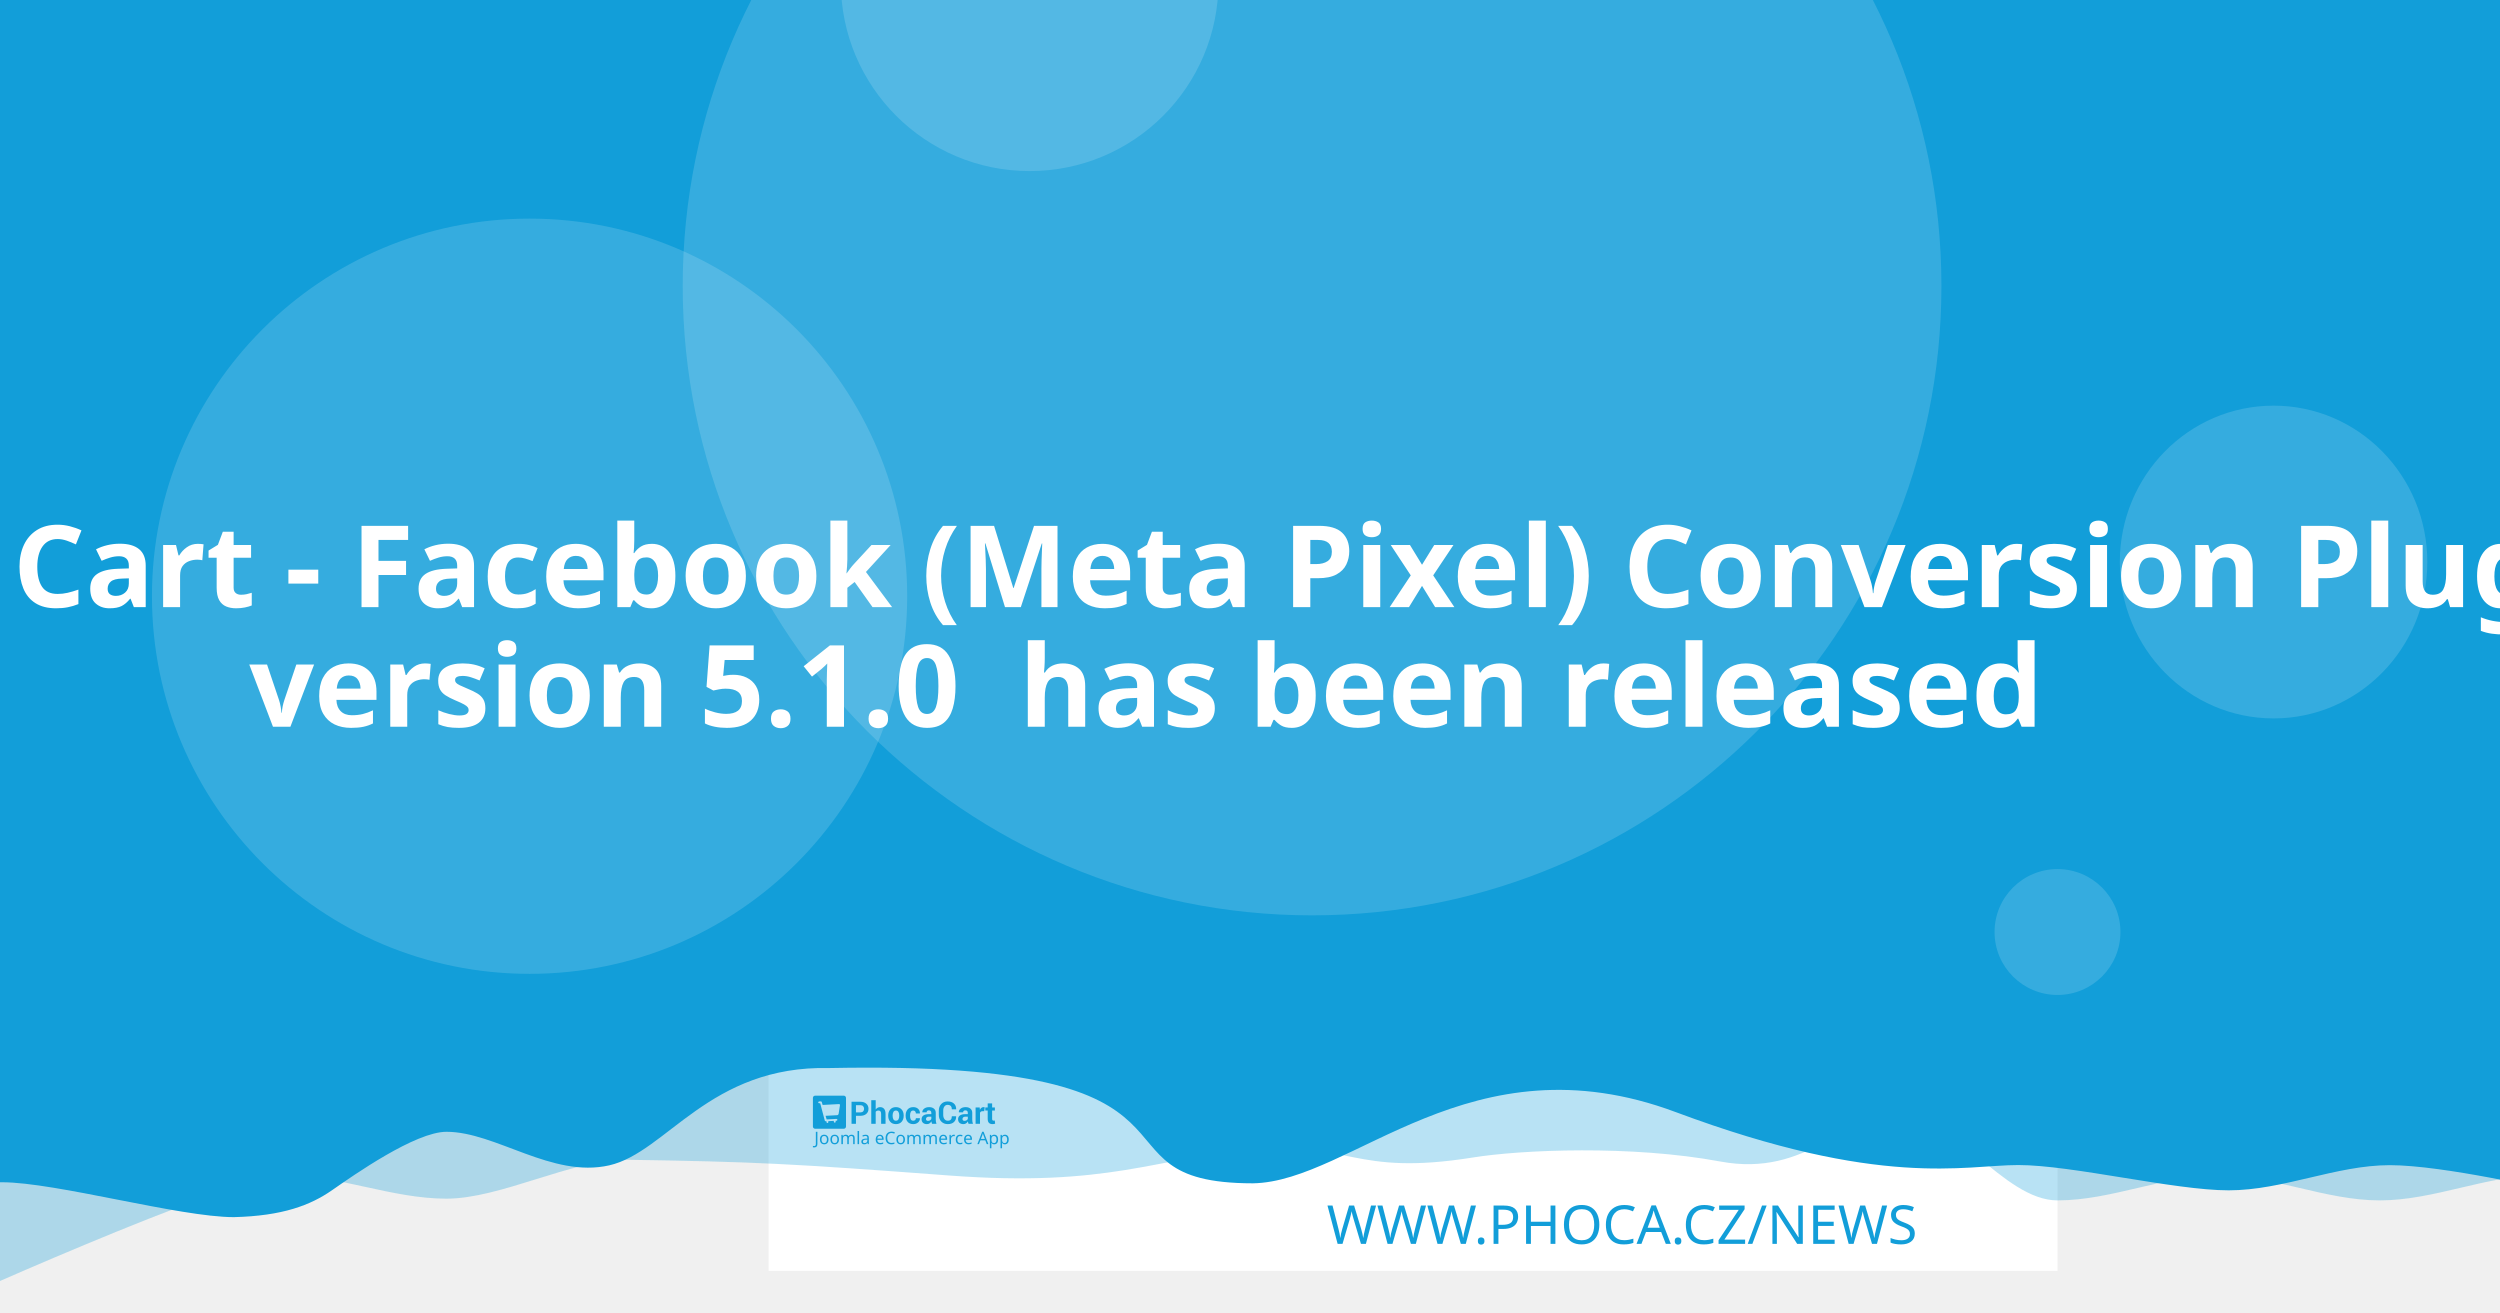
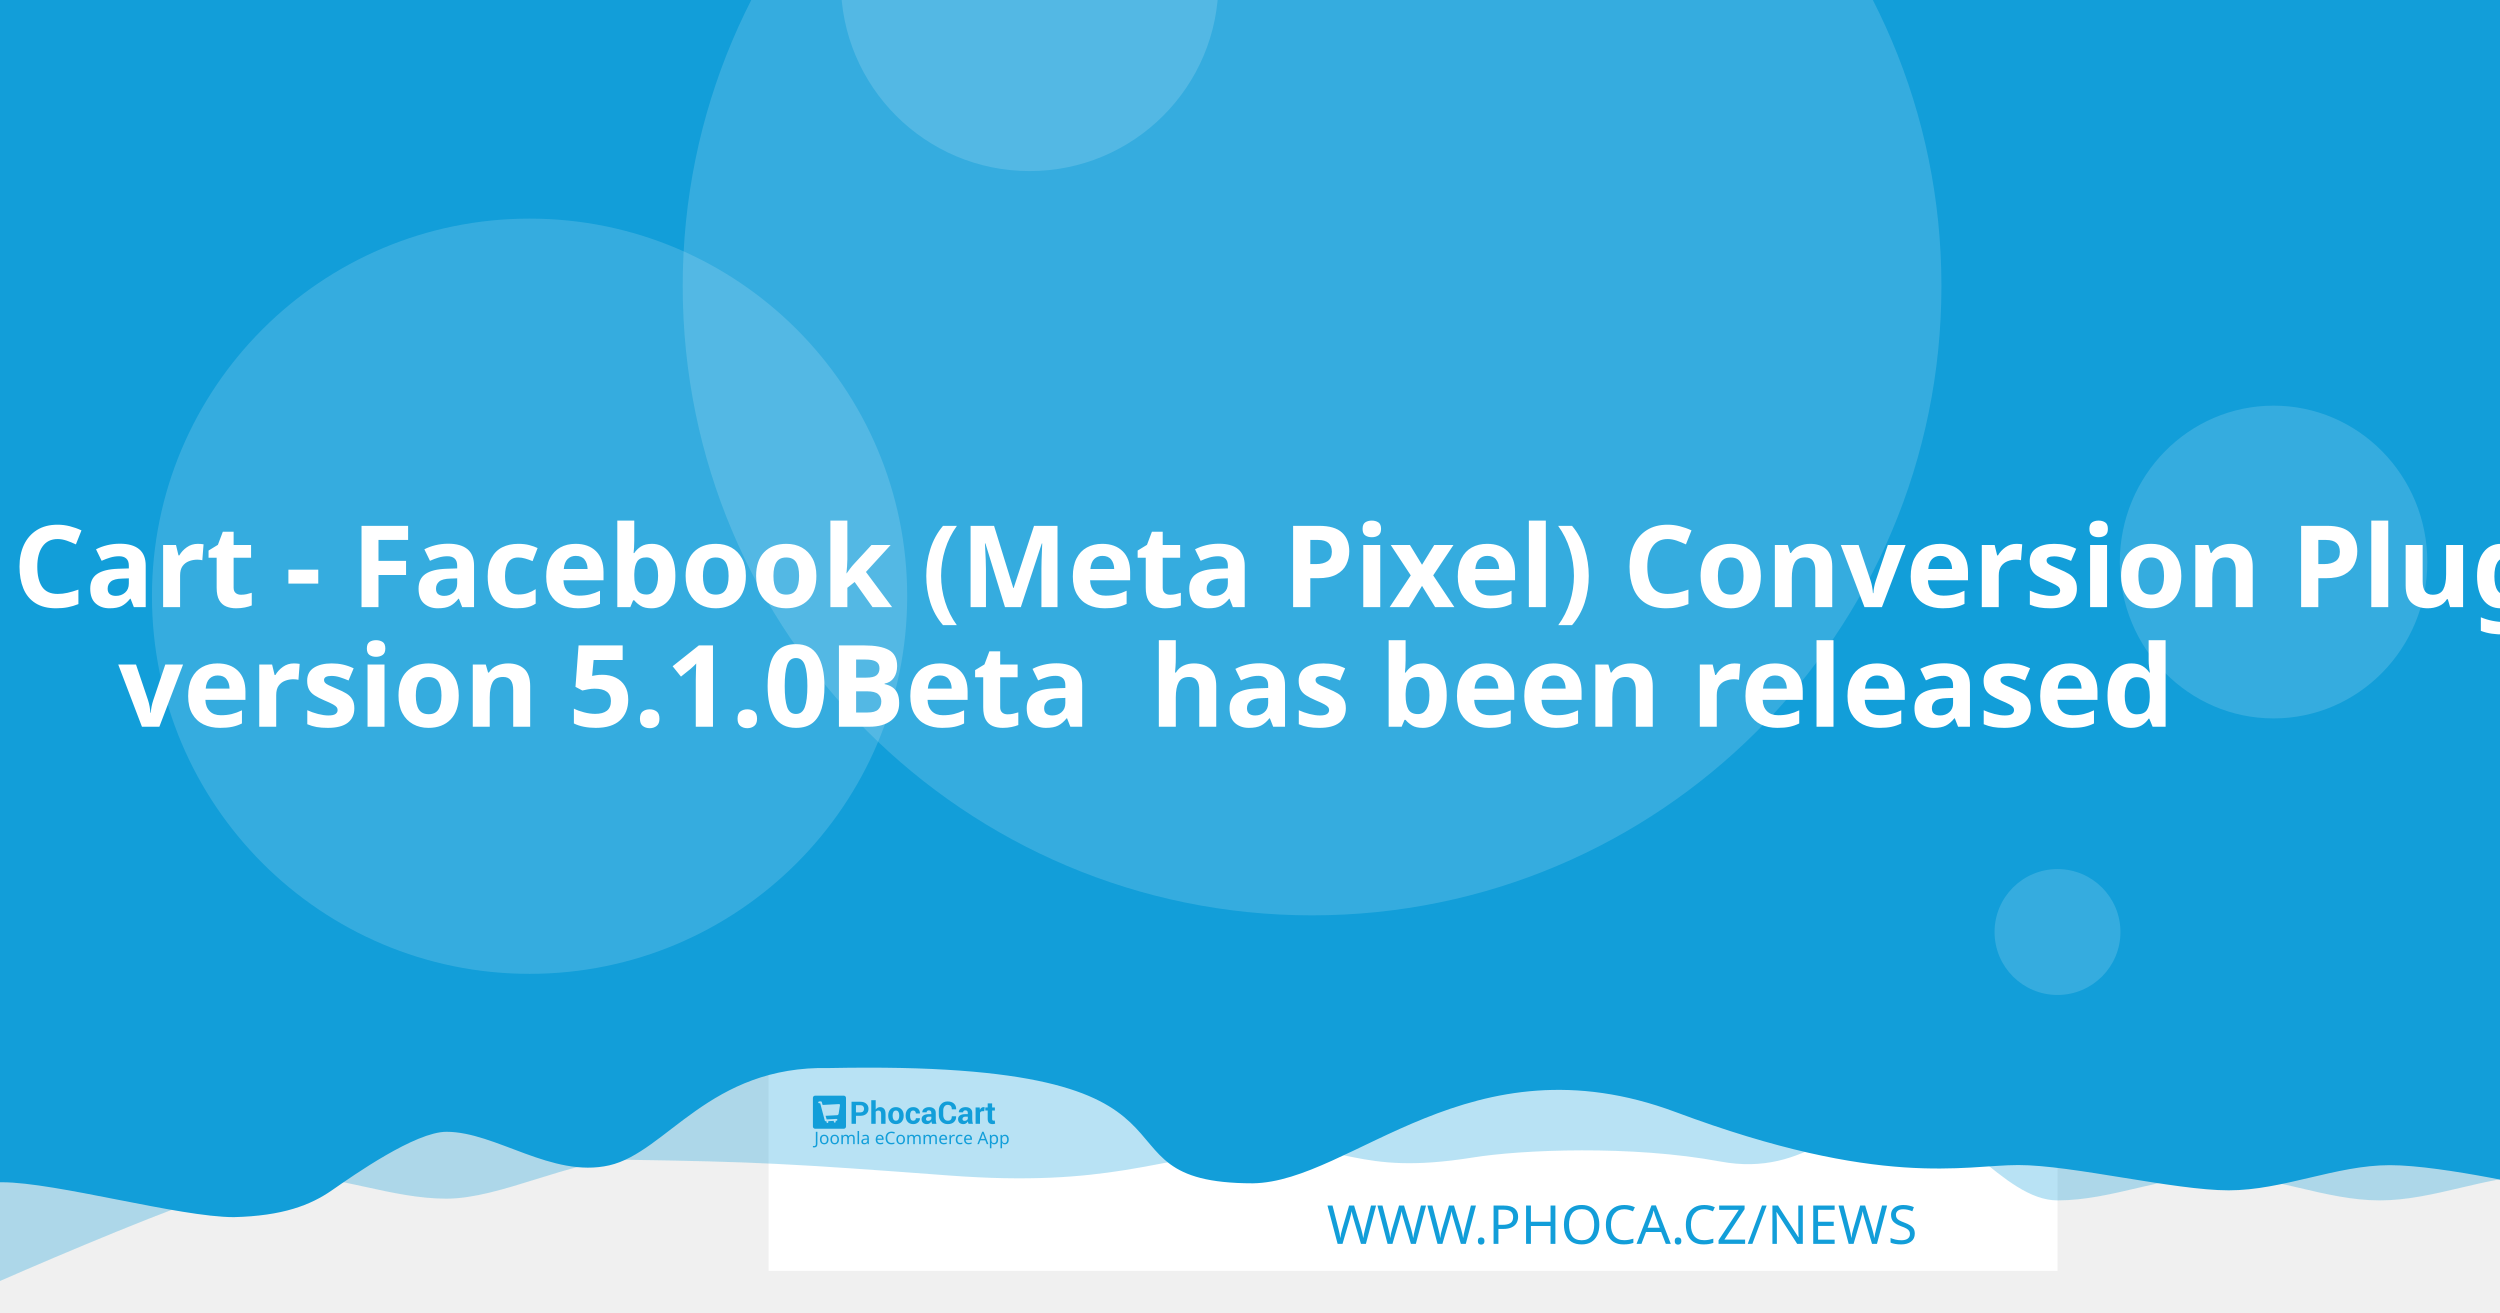
<svg xmlns="http://www.w3.org/2000/svg" width="1200" height="630" viewBox="0 0 1200 630" version="1.1" id="svg5">
  <defs id="defs2" />
  <g id="layer1">
    <path d="m 20.256,108.517 a 7.714,7.714 0 0 0 -7.714,7.714 v 97.981 a 7.714,7.714 0 0 0 7.714,7.714 h 97.976 a 7.714,7.714 0 0 0 7.714,-7.714 v -97.981 a 7.714,7.714 0 0 0 -7.714,-7.714 z m 19.435,19.56 c 0.714,-0.04 1.37,0.151 1.984,0.583 0.613,0.434 1.018,0.978 1.215,1.637 l 2.918,10.039 56.209,-2.948 c 1.002,-0.052 1.838,0.296 2.506,1.04 0.665,0.732 0.929,1.612 0.768,2.626 l -4.71,30.132 c -0.167,0.89 -0.688,1.809 -1.557,2.747 -0.869,0.95 -2.001,1.463 -3.38,1.537 l -39.707,2.079 3.671,12.389 33.562,-1.758 c 0.878,-0.049 1.633,0.215 2.28,0.783 0.632,0.583 0.971,1.312 1.019,2.19 0.046,0.878 -0.215,1.633 -0.783,2.28 -0.583,0.635 -1.312,0.974 -2.19,1.019 l -3.139,0.166 0.166,3.134 c 0.046,0.881 -0.215,1.638 -0.798,2.27 -0.571,0.647 -1.294,0.99 -2.174,1.034 -0.878,0.046 -1.635,-0.215 -2.27,-0.798 -0.647,-0.571 -0.984,-1.297 -1.03,-2.174 l -0.166,-3.134 -18.817,0.979 0.161,3.139 c 0.046,0.881 -0.212,1.638 -0.783,2.27 -0.583,0.647 -1.312,0.988 -2.19,1.034 -0.878,0.049 -1.633,-0.215 -2.28,-0.798 -0.635,-0.571 -0.974,-1.297 -1.019,-2.174 l -0.166,-3.139 -1.943,0.101 c -0.753,0.039 -1.441,-0.135 -2.079,-0.517 -0.623,-0.383 -1.068,-0.764 -1.341,-1.125 l -0.347,-0.613 -15.769,-59.624 -3.39,0.176 c -0.841,0.046 -1.586,-0.219 -2.245,-0.798 -0.659,-0.571 -1.009,-1.292 -1.055,-2.169 -0.046,-0.881 0.225,-1.635 0.824,-2.27 0.595,-0.647 1.308,-0.989 2.149,-1.034 z" style="fill:#ffffff;stroke-width:1.208;paint-order:stroke fill markers" id="path400" />
    <rect style="opacity:1;fill:#ffffff;stroke-width:6.042;stroke-linejoin:round;paint-order:stroke fill markers" id="rect723" width="618.676" height="618.676" x="368.924" y="-8.647" />
    <path id="rect4460" style="opacity:0.3;fill:#129ed9;fill-opacity:1;stroke-width:6.042;stroke-linejoin:round;paint-order:stroke fill markers" d="M 59.586,-3.814 H 1296.938 v 580.009 c 0,0 -51.556,-12.084 -77.334,-12.084 -25.778,0 -51.244,12.084 -77.335,12.084 -26.091,0 -51.556,-12.084 -77.334,-12.084 -25.778,0 -51.244,12.084 -77.335,12.084 -26.091,0 -50.615,-41.931 -76.393,-41.931 -25.778,0 -43.072,31.169 -85.504,23.256 -42.433,-7.913 -95.293,-5.729 -119.04,-1.869 -57.142,9.103 -59.508,-8.125 -105.573,-4.001 -46.065,4.124 -68.78,18.359 -145.373,12.602 -76.593,-5.757 -93.029,-6.595 -155.544,-7.578 -25.778,0 -59.826,18.693 -85.917,18.693 -26.091,0 -51.556,-11.254 -77.334,-11.254 -25.778,0 -172.338,66.428 -172.338,66.428 z" />
    <path id="rect4460-5" style="fill:#129ed9;fill-opacity:1;stroke-width:6.042;stroke-linejoin:round;paint-order:stroke fill markers" d="M -12.915,-8.647 H 1224.437 v 580.009 c 0,0 -51.556,-12.084 -77.334,-12.084 -25.778,0 -51.243,12.084 -77.334,12.084 -26.091,0 -75.228,-12.142 -101.006,-12.142 -25.778,0 -65.794,11.416 -164.408,-25.412 -98.613,-36.828 -155.373,33.433 -202.968,34.185 -85.545,-0.05 -3.558,-59.324 -203.248,-55.331 -57.687,-1.357 -78.127,40.433 -105.693,46.704 -27.566,6.271 -54.486,-16.105 -78.151,-16.105 -14.933,0 -44.462,20.77 -54.88,28.017 -10.418,7.247 -23.732,12.357 -47.124,12.95 -26.091,0 -85.565,-16.747 -111.343,-16.747 -25.778,0 -13.863,3.88 -13.863,3.88 z" />
    <circle style="opacity:0.15;fill:#ffffff;fill-opacity:1;stroke-width:6.042;stroke-linejoin:round;paint-order:stroke fill markers" id="path8376" cx="629.794" cy="137.279" r="302.088" />
    <text xml:space="preserve" style="font-style:normal;font-weight:normal;font-size:25.778px;line-height:1.25;font-family:sans-serif;fill:#129ed9;fill-opacity:1;stroke:none;stroke-width:1.208" x="953.817" y="597.071" id="text2910-3-7">
      <tspan id="tspan2908-6-5" x="953.817" y="597.071" style="font-style:normal;font-variant:normal;font-weight:300;font-stretch:normal;font-size:25.778px;font-family:Montserrat;-inkscape-font-specification:'Montserrat Light';text-align:end;text-anchor:end;fill:#129ed9;fill-opacity:1;stroke-width:1.208">WWW.PHOCA.CZ/NEWS</tspan>
    </text>
    <text xml:space="preserve" style="font-style:normal;font-variant:normal;font-weight:600;font-stretch:normal;font-size:54.666px;line-height:1.05;font-family:Rubik;-inkscape-font-specification:'Rubik Semi-Bold';fill:#ffffff;fill-opacity:1;stroke:none;stroke-width:1.577" x="600" y="234.034" id="text11252">
      <tspan x="600" y="234.034" id="tspan403" style="text-align:center;text-anchor:middle;stroke-width:1.577" />
      <tspan x="600" y="291.433" style="font-size:54.666px;text-align:center;text-anchor:middle;stroke-width:1.577" id="tspan444">Phoca Cart - Facebook (Meta Pixel) Conversion Plugin</tspan>
-       <tspan x="600" y="348.833" id="tspan2906" style="font-size:54.666px;text-align:center;text-anchor:middle;stroke-width:1.577">version 5.1.0
+       <tspan x="600" y="348.833" id="tspan2906" style="font-size:54.666px;text-align:center;text-anchor:middle;stroke-width:1.577">version 5.1.0Beta
 has been released</tspan>
      <tspan x="600" y="406.232" id="tspan1994" style="font-size:54.666px;stroke-width:1.577" />
    </text>
    <circle style="opacity:0.15;fill:#ffffff;fill-opacity:1;stroke-width:6.042;stroke-linejoin:round;paint-order:stroke fill markers" id="path8376-9" cx="254.196" cy="286.191" r="181.253" />
    <circle style="opacity:0.15;fill:#ffffff;fill-opacity:1;stroke-width:6.042;stroke-linejoin:round;paint-order:stroke fill markers" id="path8376-6" cx="494.235" cy="-8.506" r="90.626" />
    <ellipse style="opacity:0.15;fill:#ffffff;fill-opacity:1;stroke-width:7.442;stroke-linejoin:round;paint-order:stroke fill markers" id="path8376-6-2" cx="1091.315" cy="269.776" rx="73.793" ry="75.059" />
    <g id="g8950" transform="matrix(0.360172,0,0,0.360172,498.6223,396.4642)" style="fill:#129ed9;fill-opacity:1;stroke-width:3.355">
      <g id="g895" transform="translate(-301.0409,359.4151)" style="fill:#129ed9;fill-opacity:1;stroke-width:3.355">
        <g transform="matrix(1.3333,0,0,-1.3333,-75.59,850.15)" fill="#ffffff" image-rendering="optimizeQuality" id="g280" style="clip-rule:evenodd;fill:#129ed9;fill-opacity:1;stroke-width:8.934;shape-rendering:geometricPrecision">
          <path d="m 99.728,617.49 v -7.994 h -4.423 v 22.031 h 8.784 c 2.532,0 4.527,-0.646 5.979,-1.937 1.452,-1.291 2.181,-2.99 2.181,-5.097 0,-2.107 -0.729,-3.801 -2.181,-5.082 -1.452,-1.281 -3.446,-1.921 -5.979,-1.921 z m 0,3.408 h 4.361 c 1.23,0 2.165,0.336 2.801,1.002 0.635,0.671 0.951,1.523 0.951,2.561 0,1.059 -0.315,1.932 -0.946,2.623 -0.63,0.687 -1.566,1.033 -2.806,1.033 H 99.728 Z" id="path262" style="fill:#129ed9;fill-opacity:1;stroke-width:3.355" />
          <path d="m 119.45,623.79 c 0.517,0.749 1.147,1.327 1.891,1.746 0.749,0.418 1.576,0.63 2.485,0.63 1.705,0 3.043,-0.568 4.02,-1.704 0.971,-1.131 1.457,-2.887 1.457,-5.252 v -9.714 h -4.418 v 9.76 c 0,1.276 -0.227,2.174 -0.677,2.706 -0.445,0.532 -1.116,0.795 -2.005,0.795 -0.605,0 -1.137,-0.108 -1.602,-0.325 -0.465,-0.217 -0.847,-0.522 -1.152,-0.919 v -12.017 h -4.418 v 23.611 h 4.418 z" id="path264" style="fill:#129ed9;fill-opacity:1;stroke-width:3.355" />
          <path d="m 131.96,617.83 c 0,2.438 0.682,4.436 2.046,5.996 1.359,1.554 3.25,2.334 5.663,2.334 2.418,0 4.315,-0.774 5.689,-2.329 1.375,-1.549 2.062,-3.553 2.062,-6.001 v -0.32 c 0,-2.458 -0.687,-4.462 -2.051,-6.011 -1.369,-1.544 -3.261,-2.319 -5.674,-2.319 -2.418,0 -4.315,0.775 -5.684,2.319 -1.364,1.549 -2.051,3.553 -2.051,6.011 z m 4.408,-0.31 c 0,-1.487 0.264,-2.68 0.785,-3.584 0.527,-0.899 1.375,-1.348 2.542,-1.348 1.142,0 1.979,0.454 2.506,1.358 0.532,0.904 0.796,2.097 0.796,3.574 v 0.315 c 0,1.446 -0.269,2.629 -0.801,3.542 -0.537,0.914 -1.38,1.374 -2.527,1.374 -1.142,0 -1.979,-0.46 -2.506,-1.379 -0.532,-0.919 -0.796,-2.102 -0.796,-3.537 z" id="path266" style="fill:#129ed9;fill-opacity:1;stroke-width:3.355" />
          <path d="m 157.01,612.59 c 0.79,0 1.421,0.227 1.891,0.682 0.475,0.454 0.713,1.064 0.713,1.828 h 4.015 l 0.041,-0.093 c 0.041,-1.653 -0.579,-3.037 -1.871,-4.152 -1.287,-1.116 -2.883,-1.673 -4.79,-1.673 -2.439,0 -4.325,0.769 -5.648,2.314 -1.318,1.544 -1.979,3.522 -1.979,5.944 v 0.449 c 0,2.412 0.656,4.395 1.974,5.944 1.317,1.554 3.198,2.329 5.638,2.329 2.02,0 3.648,-0.573 4.883,-1.725 1.235,-1.151 1.835,-2.664 1.793,-4.539 l -0.031,-0.088 h -4.026 c 0,0.842 -0.233,1.544 -0.698,2.107 -0.46,0.558 -1.101,0.837 -1.922,0.837 -1.168,0 -1.995,-0.454 -2.475,-1.358 -0.476,-0.904 -0.718,-2.071 -0.718,-3.496 v -0.454 c 0,-1.456 0.243,-2.628 0.718,-3.522 0.48,-0.888 1.312,-1.332 2.491,-1.332" id="path268" style="fill:#129ed9;fill-opacity:1;stroke-width:3.355" />
          <path d="m 175.8,609.49 c -0.165,0.372 -0.305,0.764 -0.419,1.183 -0.119,0.413 -0.202,0.837 -0.248,1.27 -0.455,-0.8 -1.054,-1.456 -1.798,-1.978 -0.739,-0.521 -1.628,-0.785 -2.656,-0.785 -1.715,0 -3.038,0.439 -3.963,1.322 -0.93,0.883 -1.395,2.086 -1.395,3.604 0,1.606 0.62,2.845 1.855,3.729 1.235,0.883 3.038,1.322 5.41,1.322 h 2.47 v 1.301 c 0,0.785 -0.207,1.394 -0.62,1.828 -0.413,0.434 -1.023,0.651 -1.834,0.651 -0.713,0 -1.266,-0.175 -1.653,-0.522 -0.393,-0.346 -0.584,-0.826 -0.584,-1.446 l -4.268,0.016 -0.016,0.093 c -0.072,1.379 0.527,2.572 1.798,3.579 1.271,1.002 2.946,1.503 5.013,1.503 1.958,0 3.545,-0.496 4.769,-1.492 1.22,-0.992 1.829,-2.406 1.829,-4.24 v -6.76 c 0,-0.769 0.062,-1.492 0.176,-2.164 0.119,-0.676 0.299,-1.348 0.553,-2.014 z m -4.046,2.943 c 0.78,0 1.468,0.191 2.077,0.574 0.605,0.382 1.013,0.826 1.225,1.332 v 2.308 h -2.47 c -0.935,0 -1.648,-0.232 -2.134,-0.702 -0.481,-0.47 -0.724,-1.033 -0.724,-1.699 0,-0.542 0.181,-0.981 0.542,-1.312 0.367,-0.336 0.858,-0.501 1.483,-0.501" id="path270" style="fill:#129ed9;fill-opacity:1;stroke-width:3.355" />
          <path d="m 199.84,617.01 0.031,-0.088 c 0.041,-2.37 -0.682,-4.25 -2.17,-5.645 -1.488,-1.394 -3.555,-2.091 -6.201,-2.091 -2.656,0 -4.811,0.852 -6.464,2.556 -1.653,1.704 -2.486,3.894 -2.486,6.579 v 4.369 c 0,2.67 0.812,4.86 2.424,6.574 1.617,1.715 3.715,2.572 6.299,2.572 2.723,0 4.852,-0.697 6.386,-2.097 1.535,-1.399 2.284,-3.305 2.243,-5.717 l -0.031,-0.088 h -4.299 c 0,1.451 -0.346,2.561 -1.044,3.336 -0.698,0.769 -1.783,1.157 -3.255,1.157 -1.323,0 -2.372,-0.537 -3.147,-1.606 -0.78,-1.074 -1.168,-2.438 -1.168,-4.1 v -4.39 c 0,-1.683 0.408,-3.057 1.225,-4.131 0.822,-1.069 1.922,-1.606 3.317,-1.606 1.38,0 2.403,0.372 3.064,1.11 0.661,0.744 0.992,1.844 0.992,3.305 z" id="path272" style="fill:#129ed9;fill-opacity:1;stroke-width:3.355" />
          <path d="m 212.27,609.49 c -0.165,0.372 -0.305,0.764 -0.419,1.183 -0.119,0.413 -0.202,0.837 -0.248,1.27 -0.455,-0.8 -1.054,-1.456 -1.798,-1.978 -0.739,-0.521 -1.628,-0.785 -2.656,-0.785 -1.716,0 -3.038,0.439 -3.963,1.322 -0.93,0.883 -1.395,2.086 -1.395,3.604 0,1.606 0.62,2.845 1.855,3.729 1.235,0.883 3.039,1.322 5.41,1.322 h 2.47 v 1.301 c 0,0.785 -0.207,1.394 -0.62,1.828 -0.413,0.434 -1.023,0.651 -1.834,0.651 -0.713,0 -1.266,-0.175 -1.654,-0.522 -0.393,-0.346 -0.584,-0.826 -0.584,-1.446 l -4.268,0.016 -0.016,0.093 c -0.072,1.379 0.527,2.572 1.798,3.579 1.271,1.002 2.945,1.503 5.013,1.503 1.958,0 3.545,-0.496 4.769,-1.492 1.22,-0.992 1.829,-2.406 1.829,-4.24 v -6.76 c 0,-0.769 0.062,-1.492 0.176,-2.164 0.119,-0.676 0.3,-1.348 0.553,-2.014 z m -4.046,2.943 c 0.78,0 1.468,0.191 2.077,0.574 0.605,0.382 1.013,0.826 1.224,1.332 v 2.308 h -2.47 c -0.935,0 -1.649,-0.232 -2.134,-0.702 -0.481,-0.47 -0.723,-1.033 -0.723,-1.699 0,-0.542 0.181,-0.981 0.542,-1.312 0.367,-0.336 0.858,-0.501 1.483,-0.501" id="path274" style="fill:#129ed9;fill-opacity:1;stroke-width:3.355" />
          <path d="m 227.92,622.06 -1.617,0.046 c -0.656,0 -1.199,-0.134 -1.623,-0.408 -0.423,-0.274 -0.744,-0.656 -0.966,-1.152 v -11.052 h -4.408 v 16.36 h 4.103 l 0.196,-2.422 c 0.382,0.857 0.883,1.528 1.494,2.009 0.61,0.48 1.312,0.723 2.108,0.723 0.223,0 0.429,-0.015 0.615,-0.052 0.186,-0.036 0.377,-0.077 0.568,-0.129 z" id="path276" style="fill:#129ed9;fill-opacity:1;stroke-width:3.355" />
          <path d="m 235.83,629.86 v -4.007 h 2.754 v -3.099 H 235.83 v -8.33 c 0,-0.635 0.129,-1.09 0.393,-1.363 0.263,-0.274 0.615,-0.408 1.059,-0.408 0.232,0 0.434,0.01 0.599,0.036 0.166,0.026 0.362,0.072 0.579,0.129 l 0.383,-3.181 c -0.445,-0.155 -0.878,-0.268 -1.302,-0.341 -0.424,-0.078 -0.884,-0.114 -1.38,-0.114 -1.524,0 -2.697,0.418 -3.519,1.255 -0.822,0.837 -1.235,2.159 -1.235,3.977 v 8.34 h -2.392 v 3.099 h 2.392 v 4.007 z" id="path278" style="fill:#129ed9;fill-opacity:1;stroke-width:3.355" />
        </g>
        <g fill="#ffffff" fill-rule="evenodd" image-rendering="optimizeQuality" stroke-width="1.934" aria-label="Joomla eCommerce App" id="g318" style="clip-rule:evenodd;fill:#129ed9;fill-opacity:1;shape-rendering:geometricPrecision">
          <path d="M 1.704,69 Q 1.151,69 0.736,68.908 0.321,68.839 -0.002,68.7 v -1.752 q 0.369,0.092 0.784,0.161 0.415,0.069 0.876,0.069 0.576,0 1.083,-0.231 0.53,-0.231 0.853,-0.807 0.323,-0.576 0.323,-1.614 v -16.368 h 2.075 v 16.206 q 0,2.374 -1.176,3.504 -1.176,1.13 -3.112,1.13 z" id="path282" style="fill:#129ed9;fill-opacity:1;stroke-width:1.934" />
          <path d="m 20.792,58.419 q 0,3.066 -1.568,4.749 -1.545,1.683 -4.196,1.683 -1.637,0 -2.928,-0.738 -1.268,-0.761 -2.006,-2.19 -0.738,-1.452 -0.738,-3.504 0,-3.066 1.545,-4.726 1.545,-1.66 4.196,-1.66 1.683,0 2.951,0.761 1.291,0.738 2.006,2.167 0.738,1.406 0.738,3.458 z m -9.336,0 q 0,2.19 0.853,3.481 0.876,1.268 2.766,1.268 1.867,0 2.743,-1.268 0.876,-1.291 0.876,-3.481 0,-2.19 -0.876,-3.435 -0.876,-1.245 -2.766,-1.245 -1.89,0 -2.743,1.245 -0.853,1.245 -0.853,3.435 z" id="path284" style="fill:#129ed9;fill-opacity:1;stroke-width:1.934" />
          <path d="m 34.739,58.419 q 0,3.066 -1.568,4.749 -1.545,1.683 -4.196,1.683 -1.637,0 -2.928,-0.738 -1.268,-0.761 -2.006,-2.19 -0.738,-1.452 -0.738,-3.504 0,-3.066 1.545,-4.726 1.545,-1.66 4.196,-1.66 1.683,0 2.951,0.761 1.291,0.738 2.006,2.167 0.738,1.406 0.738,3.458 z m -9.336,0 q 0,2.19 0.853,3.481 0.876,1.268 2.766,1.268 1.867,0 2.743,-1.268 0.876,-1.291 0.876,-3.481 0,-2.19 -0.876,-3.435 -0.876,-1.245 -2.766,-1.245 -1.89,0 -2.743,1.245 -0.853,1.245 -0.853,3.435 z" id="path286" style="fill:#129ed9;fill-opacity:1;stroke-width:1.934" />
          <path d="m 51.499,52.033 q 2.098,0 3.135,1.083 1.037,1.06 1.037,3.458 V 64.62 H 53.666 v -7.953 q 0,-2.928 -2.513,-2.928 -1.798,0 -2.582,1.037 -0.761,1.037 -0.761,3.02 V 64.62 h -2.006 v -7.953 q 0,-2.928 -2.536,-2.928 -1.867,0 -2.582,1.153 -0.715,1.153 -0.715,3.32 v 6.409 h -2.029 v -12.356 h 1.637 l 0.3,1.683 h 0.115 q 0.576,-0.968 1.545,-1.429 0.991,-0.484 2.098,-0.484 2.905,0 3.781,2.075 h 0.115 q 0.622,-1.06 1.683,-1.568 1.083,-0.507 2.282,-0.507 z" id="path288" style="fill:#129ed9;fill-opacity:1;stroke-width:1.934" />
          <path d="M 61.527,64.62 H 59.498 V 47.1 h 2.029 z" id="path290" style="fill:#129ed9;fill-opacity:1;stroke-width:1.934" />
          <path d="m 70.126,52.056 q 2.259,0 3.343,0.991 1.083,0.991 1.083,3.158 v 8.414 h -1.475 l -0.392,-1.752 h -0.092 q -0.807,1.014 -1.706,1.498 -0.876,0.484 -2.444,0.484 -1.683,0 -2.789,-0.876 -1.107,-0.899 -1.107,-2.789 0,-1.844 1.452,-2.836 1.452,-1.014 4.472,-1.107 l 2.098,-0.069 v -0.738 q 0,-1.545 -0.669,-2.144 -0.669,-0.599 -1.89,-0.599 -0.968,0 -1.844,0.3 -0.876,0.277 -1.637,0.645 l -0.622,-1.522 q 0.807,-0.438 1.913,-0.738 1.107,-0.323 2.305,-0.323 z m 0.599,6.593 q -2.305,0.092 -3.204,0.738 -0.876,0.645 -0.876,1.821 0,1.037 0.622,1.522 0.645,0.484 1.637,0.484 1.568,0 2.605,-0.853 1.037,-0.876 1.037,-2.674 v -1.107 z" id="path292" style="fill:#129ed9;fill-opacity:1;stroke-width:1.934" />
          <path d="m 89.144,52.033 q 1.591,0 2.72,0.692 1.153,0.692 1.752,1.96 0.622,1.245 0.622,2.928 v 1.222 h -8.46 q 0.046,2.098 1.06,3.204 1.037,1.083 2.882,1.083 1.176,0 2.075,-0.207 0.922,-0.231 1.89,-0.645 v 1.775 q -0.945,0.415 -1.867,0.599 -0.922,0.207 -2.19,0.207 -1.752,0 -3.112,-0.715 -1.337,-0.715 -2.098,-2.121 -0.738,-1.429 -0.738,-3.481 0,-2.029 0.669,-3.481 0.692,-1.452 1.913,-2.236 1.245,-0.784 2.882,-0.784 z m -0.023,1.66 q -1.452,0 -2.305,0.945 -0.83,0.922 -0.991,2.582 h 6.293 q -0.023,-1.568 -0.738,-2.536 -0.715,-0.991 -2.259,-0.991 z" id="path294" style="fill:#129ed9;fill-opacity:1;stroke-width:1.934" />
          <path d="m 104.71,49.751 q -2.651,0 -4.173,1.775 -1.522,1.775 -1.522,4.864 0,3.066 1.406,4.864 1.429,1.775 4.265,1.775 1.083,0 2.052,-0.184 0.968,-0.184 1.89,-0.461 v 1.798 q -0.922,0.346 -1.913,0.507 -0.968,0.161 -2.328,0.161 -2.513,0 -4.196,-1.037 -1.683,-1.037 -2.536,-2.951 -0.83,-1.913 -0.83,-4.495 0,-2.49 0.899,-4.38 0.922,-1.913 2.697,-2.974 1.775,-1.083 4.311,-1.083 2.605,0 4.541,0.968 l -0.83,1.752 q -0.761,-0.346 -1.706,-0.622 -0.922,-0.277 -2.029,-0.277 z" id="path296" style="fill:#129ed9;fill-opacity:1;stroke-width:1.934" />
          <path d="m 122.69,58.419 q 0,3.066 -1.568,4.749 -1.545,1.683 -4.196,1.683 -1.637,0 -2.928,-0.738 -1.268,-0.761 -2.006,-2.19 -0.738,-1.452 -0.738,-3.504 0,-3.066 1.545,-4.726 1.545,-1.66 4.196,-1.66 1.683,0 2.951,0.761 1.291,0.738 2.006,2.167 0.738,1.406 0.738,3.458 z m -9.336,0 q 0,2.19 0.853,3.481 0.876,1.268 2.766,1.268 1.867,0 2.743,-1.268 0.876,-1.291 0.876,-3.481 0,-2.19 -0.876,-3.435 -0.876,-1.245 -2.766,-1.245 -1.89,0 -2.743,1.245 -0.853,1.245 -0.853,3.435 z" id="path298" style="fill:#129ed9;fill-opacity:1;stroke-width:1.934" />
          <path d="m 139.45,52.033 q 2.098,0 3.135,1.083 1.037,1.06 1.037,3.458 V 64.62 h -2.006 v -7.953 q 0,-2.928 -2.513,-2.928 -1.798,0 -2.582,1.037 -0.761,1.037 -0.761,3.02 V 64.62 h -2.006 v -7.953 q 0,-2.928 -2.536,-2.928 -1.867,0 -2.582,1.153 -0.715,1.153 -0.715,3.32 v 6.409 h -2.029 v -12.356 h 1.637 l 0.3,1.683 h 0.115 q 0.576,-0.968 1.545,-1.429 0.991,-0.484 2.098,-0.484 2.905,0 3.781,2.075 h 0.115 q 0.622,-1.06 1.683,-1.568 1.083,-0.507 2.282,-0.507 z" id="path300" style="fill:#129ed9;fill-opacity:1;stroke-width:1.934" />
          <path d="m 161,52.033 q 2.098,0 3.135,1.083 1.037,1.06 1.037,3.458 V 64.62 h -2.006 v -7.953 q 0,-2.928 -2.513,-2.928 -1.798,0 -2.582,1.037 -0.761,1.037 -0.761,3.02 V 64.62 h -2.006 v -7.953 q 0,-2.928 -2.536,-2.928 -1.867,0 -2.582,1.153 -0.715,1.153 -0.715,3.32 v 6.409 h -2.029 v -12.356 h 1.637 l 0.3,1.683 h 0.115 q 0.576,-0.968 1.545,-1.429 0.991,-0.484 2.098,-0.484 2.905,0 3.781,2.075 h 0.115 q 0.622,-1.06 1.683,-1.568 1.083,-0.507 2.282,-0.507 z" id="path302" style="fill:#129ed9;fill-opacity:1;stroke-width:1.934" />
          <path d="m 173.77,52.033 q 1.591,0 2.72,0.692 1.153,0.692 1.752,1.96 0.622,1.245 0.622,2.928 v 1.222 h -8.46 q 0.046,2.098 1.06,3.204 1.037,1.083 2.882,1.083 1.176,0 2.075,-0.207 0.922,-0.231 1.89,-0.645 v 1.775 q -0.945,0.415 -1.867,0.599 -0.922,0.207 -2.19,0.207 -1.752,0 -3.112,-0.715 -1.337,-0.715 -2.098,-2.121 -0.738,-1.429 -0.738,-3.481 0,-2.029 0.669,-3.481 0.692,-1.452 1.913,-2.236 1.245,-0.784 2.882,-0.784 z m -0.023,1.66 q -1.452,0 -2.305,0.945 -0.83,0.922 -0.991,2.582 h 6.293 q -0.023,-1.568 -0.738,-2.536 -0.715,-0.991 -2.259,-0.991 z" id="path304" style="fill:#129ed9;fill-opacity:1;stroke-width:1.934" />
          <path d="m 187.76,52.033 q 0.346,0 0.738,0.046 0.415,0.023 0.715,0.092 l -0.254,1.867 q -0.3,-0.069 -0.669,-0.115 -0.346,-0.046 -0.669,-0.046 -0.945,0 -1.775,0.53 -0.83,0.507 -1.337,1.452 -0.484,0.922 -0.484,2.167 v 6.593 h -2.029 v -12.356 h 1.66 l 0.231,2.259 h 0.092 q 0.599,-1.014 1.545,-1.752 0.945,-0.738 2.236,-0.738 z" id="path306" style="fill:#129ed9;fill-opacity:1;stroke-width:1.934" />
          <path d="m 196.02,64.851 q -1.637,0 -2.928,-0.669 -1.268,-0.669 -2.006,-2.075 -0.715,-1.406 -0.715,-3.596 0,-2.282 0.761,-3.712 0.761,-1.429 2.052,-2.098 1.314,-0.669 2.974,-0.669 0.945,0 1.821,0.207 0.876,0.184 1.429,0.461 l -0.622,1.683 q -0.553,-0.207 -1.291,-0.392 -0.738,-0.184 -1.383,-0.184 -3.642,0 -3.642,4.68 0,2.236 0.876,3.435 0.899,1.176 2.651,1.176 1.014,0 1.775,-0.207 0.784,-0.207 1.429,-0.507 v 1.798 q -0.622,0.323 -1.383,0.484 -0.738,0.184 -1.798,0.184 z" id="path308" style="fill:#129ed9;fill-opacity:1;stroke-width:1.934" />
          <path d="m 206.9,52.033 q 1.591,0 2.72,0.692 1.153,0.692 1.752,1.96 0.622,1.245 0.622,2.928 v 1.222 h -8.46 q 0.046,2.098 1.06,3.204 1.037,1.083 2.882,1.083 1.176,0 2.075,-0.207 0.922,-0.231 1.89,-0.645 v 1.775 q -0.945,0.415 -1.867,0.599 -0.922,0.207 -2.19,0.207 -1.752,0 -3.112,-0.715 -1.337,-0.715 -2.098,-2.121 -0.738,-1.429 -0.738,-3.481 0,-2.029 0.669,-3.481 0.692,-1.452 1.913,-2.236 1.245,-0.784 2.882,-0.784 z m -0.023,1.66 q -1.452,0 -2.305,0.945 -0.83,0.922 -0.991,2.582 h 6.293 q -0.023,-1.568 -0.738,-2.536 -0.715,-0.991 -2.259,-0.991 z" id="path310" style="fill:#129ed9;fill-opacity:1;stroke-width:1.934" />
          <path d="m 231.73,64.62 -1.983,-5.095 h -6.524 l -1.96,5.095 h -2.098 l 6.432,-16.529 h 1.867 l 6.409,16.529 z m -4.449,-11.918 q -0.069,-0.184 -0.231,-0.669 -0.161,-0.484 -0.323,-0.991 -0.138,-0.53 -0.231,-0.807 -0.161,0.715 -0.369,1.406 -0.207,0.669 -0.346,1.06 l -1.867,4.979 h 5.21 z" id="path312" style="fill:#129ed9;fill-opacity:1;stroke-width:1.934" />
          <path d="m 241.73,52.033 q 2.282,0 3.665,1.591 1.406,1.591 1.406,4.795 0,3.158 -1.406,4.795 -1.383,1.637 -3.688,1.637 -1.429,0 -2.374,-0.53 -0.922,-0.553 -1.452,-1.268 h -0.138 q 0.046,0.392 0.092,0.991 0.046,0.599 0.046,1.037 v 5.072 h -2.029 v -17.889 h 1.66 l 0.277,1.683 h 0.092 q 0.553,-0.807 1.452,-1.36 0.899,-0.553 2.397,-0.553 z m -0.369,1.706 q -1.89,0 -2.674,1.06 -0.761,1.06 -0.807,3.227 v 0.392 q 0,2.282 0.738,3.527 0.761,1.222 2.789,1.222 1.13,0 1.844,-0.622 0.738,-0.622 1.083,-1.683 0.369,-1.083 0.369,-2.467 0,-2.121 -0.83,-3.389 -0.807,-1.268 -2.513,-1.268 z" id="path314" style="fill:#129ed9;fill-opacity:1;stroke-width:1.934" />
          <path d="m 255.91,52.033 q 2.282,0 3.665,1.591 1.406,1.591 1.406,4.795 0,3.158 -1.406,4.795 -1.383,1.637 -3.688,1.637 -1.429,0 -2.374,-0.53 -0.922,-0.553 -1.452,-1.268 h -0.138 q 0.046,0.392 0.092,0.991 0.046,0.599 0.046,1.037 v 5.072 h -2.029 v -17.889 h 1.66 l 0.277,1.683 h 0.092 q 0.553,-0.807 1.452,-1.36 0.899,-0.553 2.397,-0.553 z m -0.369,1.706 q -1.89,0 -2.674,1.06 -0.761,1.06 -0.807,3.227 v 0.392 q 0,2.282 0.738,3.527 0.761,1.222 2.789,1.222 1.13,0 1.844,-0.622 0.738,-0.622 1.083,-1.683 0.369,-1.083 0.369,-2.467 0,-2.121 -0.83,-3.389 -0.807,-1.268 -2.513,-1.268 z" id="path316" style="fill:#129ed9;fill-opacity:1;stroke-width:1.934" />
        </g>
        <path d="M 3,0 A 3,3 0 0 0 0,3 v 38.107 a 3,3 0 0 0 3,3 h 38.105 a 3,3 0 0 0 3,-3 V 3 a 3,3 0 0 0 -3,-3 z m 7.559,7.607 c 0.278,-0.015 0.533,0.059 0.771,0.227 0.239,0.169 0.396,0.38 0.473,0.637 l 1.135,3.904 21.861,-1.147 c 0.39,-0.02 0.715,0.115 0.975,0.404 0.259,0.285 0.361,0.627 0.299,1.022 l -1.832,11.719 c -0.065,0.346 -0.268,0.703 -0.605,1.068 -0.338,0.37 -0.778,0.569 -1.315,0.598 l -15.443,0.809 1.428,4.818 13.053,-0.684 c 0.341,-0.019 0.635,0.084 0.887,0.305 0.246,0.227 0.378,0.51 0.396,0.852 0.018,0.341 -0.084,0.635 -0.305,0.887 -0.227,0.247 -0.51,0.379 -0.852,0.396 l -1.221,0.064 0.064,1.219 c 0.018,0.343 -0.084,0.637 -0.311,0.883 -0.222,0.252 -0.503,0.385 -0.846,0.402 -0.341,0.018 -0.636,-0.084 -0.883,-0.311 -0.252,-0.222 -0.383,-0.504 -0.4,-0.846 l -0.064,-1.219 -7.318,0.381 0.062,1.221 c 0.018,0.343 -0.083,0.637 -0.305,0.883 -0.227,0.252 -0.51,0.384 -0.852,0.402 -0.341,0.019 -0.635,-0.084 -0.887,-0.311 -0.247,-0.222 -0.379,-0.504 -0.396,-0.846 l -0.064,-1.221 -0.756,0.039 c -0.293,0.015 -0.561,-0.052 -0.809,-0.201 -0.242,-0.149 -0.415,-0.297 -0.521,-0.438 l -0.135,-0.238 -6.133,-23.189 -1.318,0.068 C 8.066,10.184 7.776,10.082 7.52,9.856 7.263,9.634 7.127,9.354 7.11,9.012 7.092,8.67 7.197,8.377 7.43,8.13 7.661,7.878 7.939,7.745 8.266,7.727 Z" fill="#ffffff" style="fill:#129ed9;fill-opacity:1;stroke-width:8.934;paint-order:stroke fill markers" id="path334" />
      </g>
    </g>
    <circle style="opacity:0.15;fill:#ffffff;fill-opacity:1;stroke-width:6.042;stroke-linejoin:round;paint-order:stroke fill markers" id="path8376-6-2-1" cx="987.6" cy="447.37" r="30.209" />
  </g>
</svg>
